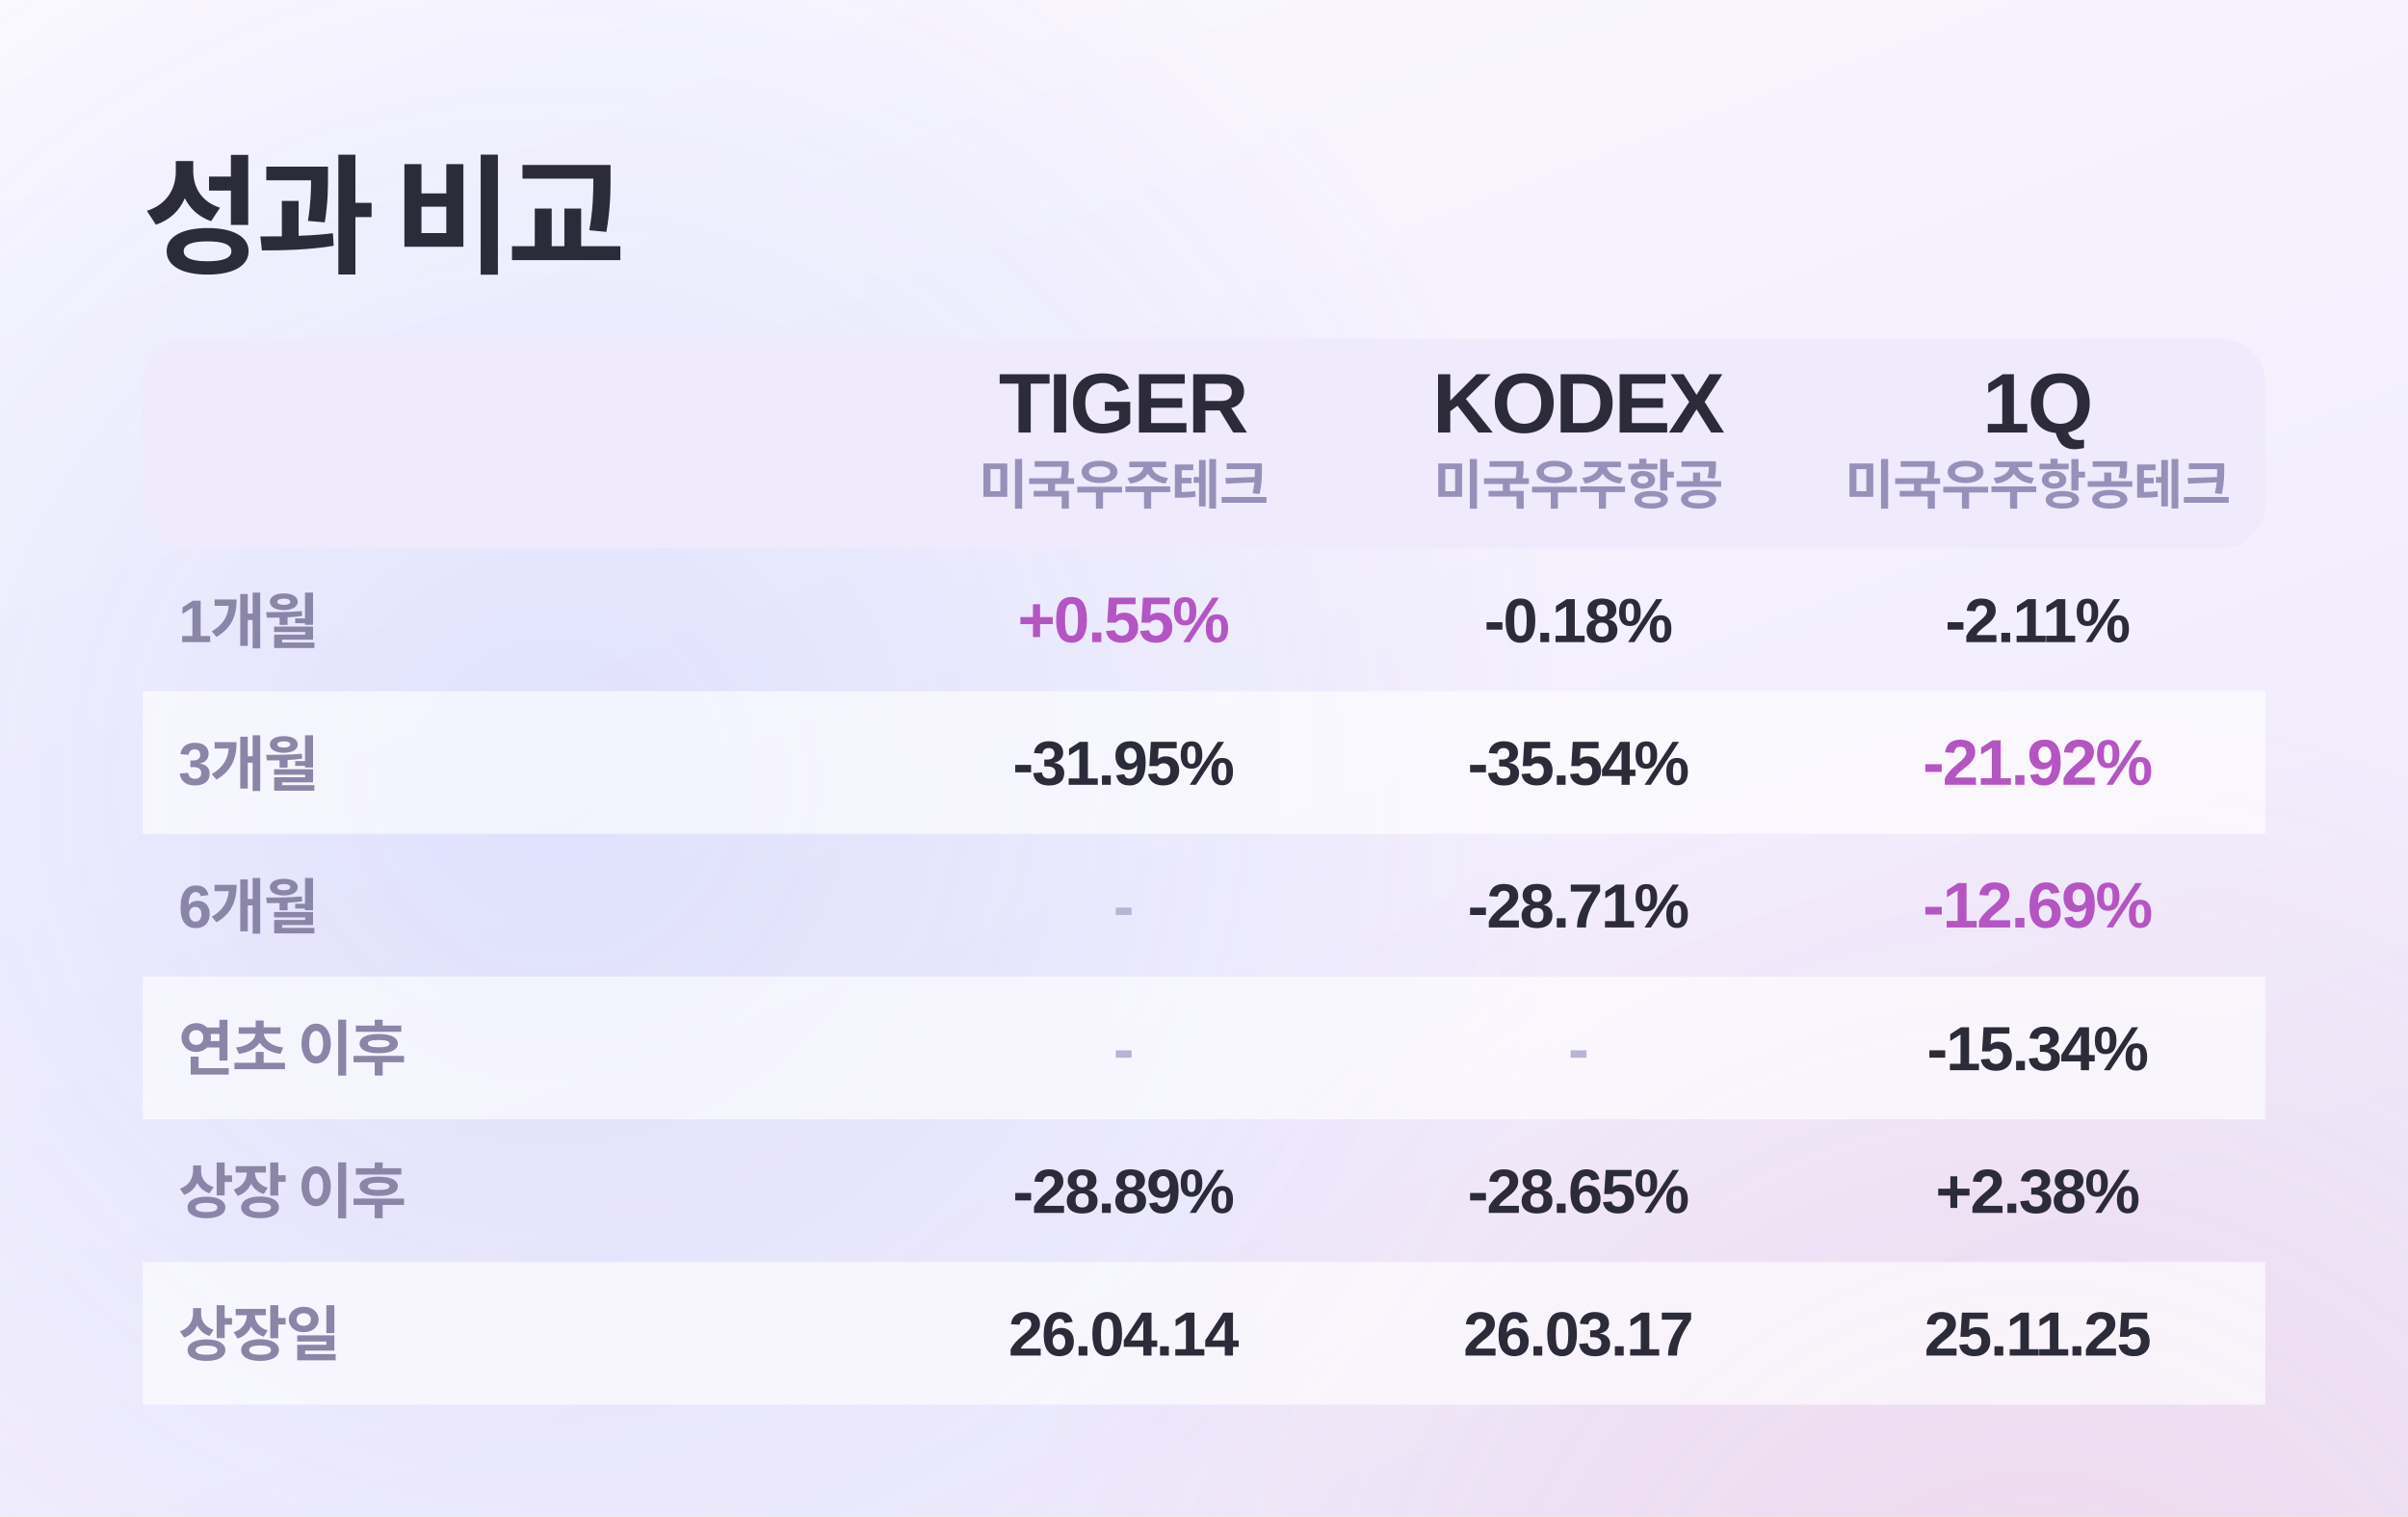
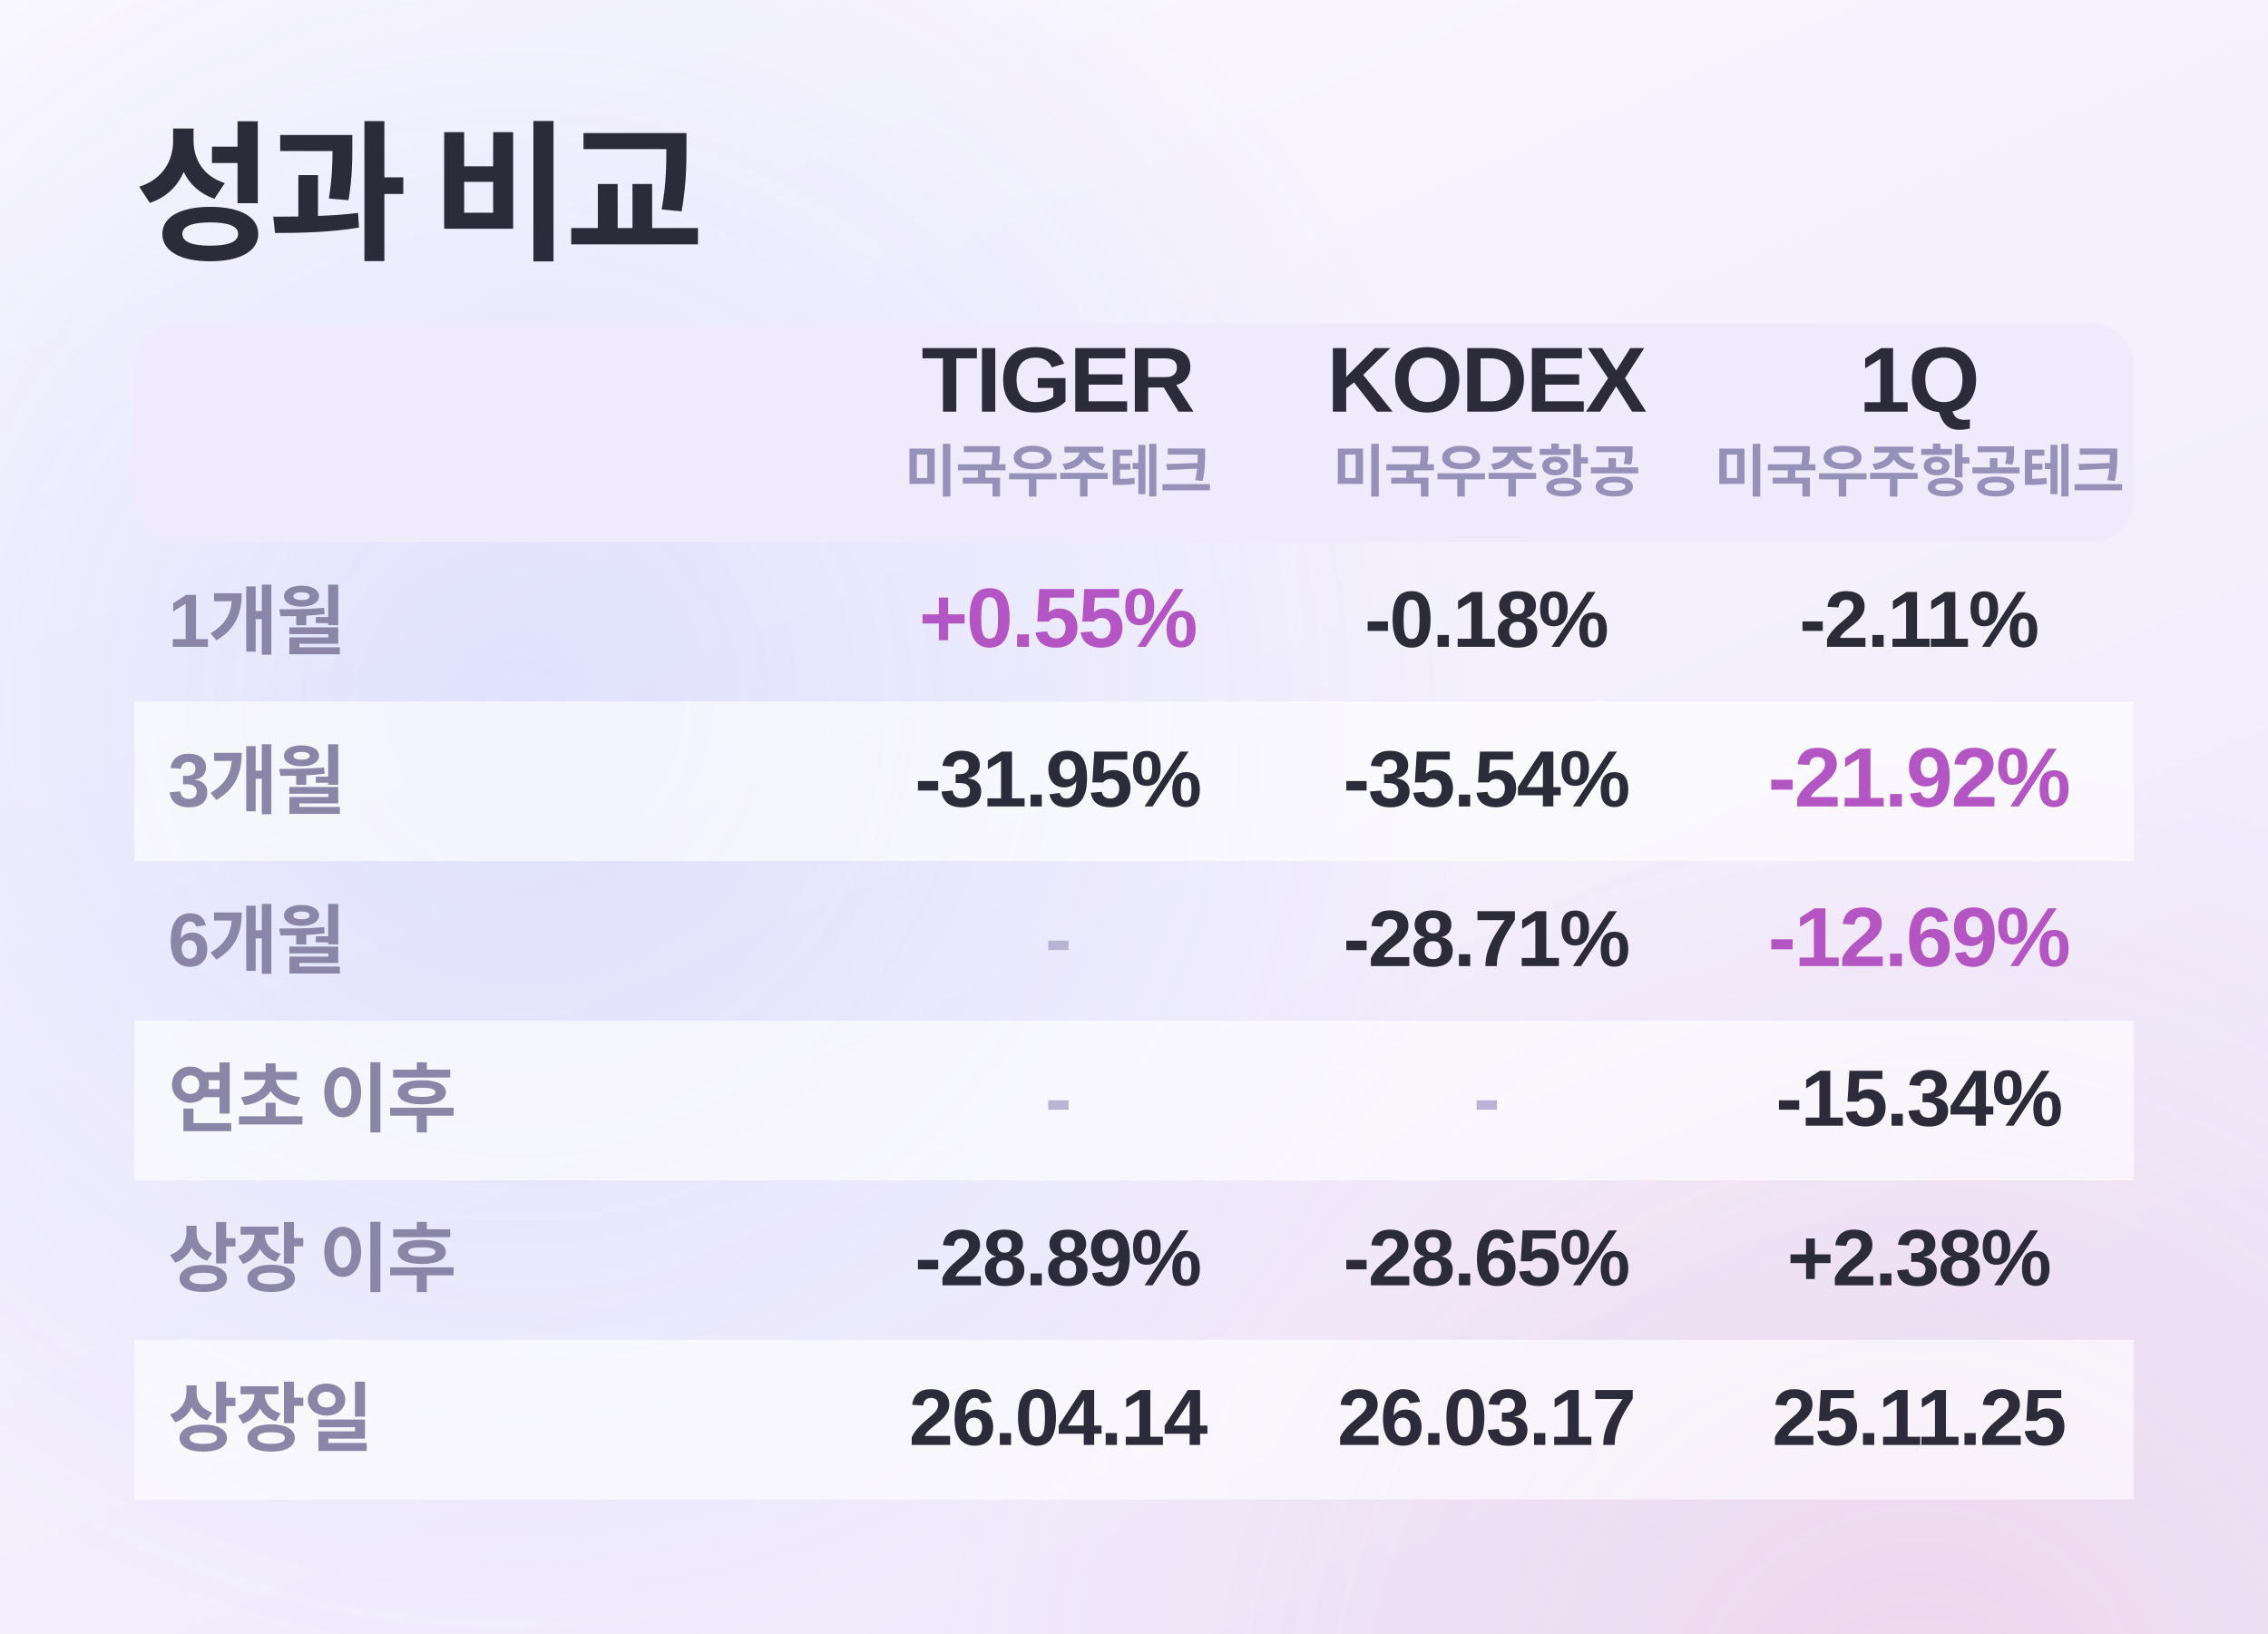
- <svg xmlns="http://www.w3.org/2000/svg" width="1080" height="680" viewBox="0 0 1080 680" role="img">
+ <svg xmlns="http://www.w3.org/2000/svg" width="1080" height="778" viewBox="0 0 1080 778" role="img">
  <defs>
    <linearGradient id="bg" x1="0" y1="0" x2="0.6" y2="1">
      <stop offset="0" stop-color="#FBF9FF" />
      <stop offset="1" stop-color="#EFEAFC" />
    </linearGradient>
    <linearGradient id="line" x1="0" y1="0" x2="1" y2="0">
      <stop offset="0" stop-color="#4A6CF7" />
      <stop offset="0.5" stop-color="#B455C4" />
      <stop offset="1" stop-color="#E0568A" />
    </linearGradient>
    <radialGradient id="m1" cx="0.5" cy="0.5" r="0.5">
      <stop offset="0" stop-color="#4A6CF7" stop-opacity="0.13" />
      <stop offset="1" stop-color="#4A6CF7" stop-opacity="0" />
    </radialGradient>
    <radialGradient id="m2" cx="0.5" cy="0.5" r="0.5">
      <stop offset="0" stop-color="#E0568A" stop-opacity="0.13" />
      <stop offset="1" stop-color="#E0568A" stop-opacity="0" />
    </radialGradient>
  </defs>
-   <rect width="1080" height="680" fill="url(#bg)" />
-   <rect x="-205" y="-102" width="907" height="907" fill="url(#m1)" />
-   <rect x="443" y="313" width="940" height="940" fill="url(#m2)" />
+   <rect width="1080" height="778" fill="url(#bg)" />
+   <rect x="-205" y="-117" width="907" height="907" fill="url(#m1)" />
+   <rect x="443" y="358" width="940" height="940" fill="url(#m2)" />
  <g font-family="Pretendard, Poppins, Arial, sans-serif">
-     <text x="64" y="118" font-size="58" font-weight="700" letter-spacing="-2.5" fill="#2B2B3A">성과 비교</text>
-     <rect x="64" y="152" width="952" height="94" rx="20" fill="#EFEAFC" />
-     <text x="504" y="194" text-anchor="middle" font-size="38" font-weight="700" letter-spacing="-1" fill="#2B2B3A">TIGER</text>
-     <text x="504" y="226" text-anchor="middle" font-size="24" font-weight="600" letter-spacing="-0.5" fill="#9691B8">미국우주테크</text>
-     <text x="708" y="194" text-anchor="middle" font-size="38" font-weight="700" letter-spacing="-1" fill="#2B2B3A">KODEX</text>
-     <text x="708" y="226" text-anchor="middle" font-size="24" font-weight="600" letter-spacing="-0.5" fill="#9691B8">미국우주항공</text>
-     <text x="914" y="194" text-anchor="middle" font-size="38" font-weight="700" letter-spacing="-1" fill="#2B2B3A">1Q</text>
-     <text x="914" y="226" text-anchor="middle" font-size="24" font-weight="600" letter-spacing="-0.5" fill="#9691B8">미국우주항공테크</text>
-     <text x="80" y="288" font-size="27" font-weight="600" letter-spacing="-0.8" fill="#8B85A8">1개월</text>
-     <text x="504" y="288" text-anchor="middle" font-size="29" font-weight="700" letter-spacing="-0.8" fill="#B455C4">+0.55%</text>
-     <text x="708" y="288" text-anchor="middle" font-size="28" font-weight="700" letter-spacing="-0.8" fill="#2B2B3A">-0.18%</text>
-     <text x="914" y="288" text-anchor="middle" font-size="28" font-weight="700" letter-spacing="-0.8" fill="#2B2B3A">-2.11%</text>
-     <rect x="64" y="310" width="952" height="64" fill="#FFFFFF" opacity="0.62" />
-     <text x="80" y="352" font-size="27" font-weight="600" letter-spacing="-0.8" fill="#8B85A8">3개월</text>
-     <text x="504" y="352" text-anchor="middle" font-size="28" font-weight="700" letter-spacing="-0.8" fill="#2B2B3A">-31.95%</text>
-     <text x="708" y="352" text-anchor="middle" font-size="28" font-weight="700" letter-spacing="-0.8" fill="#2B2B3A">-35.54%</text>
-     <text x="914" y="352" text-anchor="middle" font-size="29" font-weight="700" letter-spacing="-0.8" fill="#B455C4">-21.92%</text>
-     <text x="80" y="416" font-size="27" font-weight="600" letter-spacing="-0.8" fill="#8B85A8">6개월</text>
-     <text x="504" y="416" text-anchor="middle" font-size="28" font-weight="700" letter-spacing="-0.8" fill="#B9B3D6">-</text>
-     <text x="708" y="416" text-anchor="middle" font-size="28" font-weight="700" letter-spacing="-0.8" fill="#2B2B3A">-28.71%</text>
-     <text x="914" y="416" text-anchor="middle" font-size="29" font-weight="700" letter-spacing="-0.8" fill="#B455C4">-12.69%</text>
-     <rect x="64" y="438" width="952" height="64" fill="#FFFFFF" opacity="0.62" />
-     <text x="80" y="480" font-size="27" font-weight="600" letter-spacing="-0.8" fill="#8B85A8">연초 이후</text>
-     <text x="504" y="480" text-anchor="middle" font-size="28" font-weight="700" letter-spacing="-0.8" fill="#B9B3D6">-</text>
-     <text x="708" y="480" text-anchor="middle" font-size="28" font-weight="700" letter-spacing="-0.8" fill="#B9B3D6">-</text>
-     <text x="914" y="480" text-anchor="middle" font-size="28" font-weight="700" letter-spacing="-0.8" fill="#2B2B3A">-15.34%</text>
-     <text x="80" y="544" font-size="27" font-weight="600" letter-spacing="-0.8" fill="#8B85A8">상장 이후</text>
-     <text x="504" y="544" text-anchor="middle" font-size="28" font-weight="700" letter-spacing="-0.8" fill="#2B2B3A">-28.89%</text>
-     <text x="708" y="544" text-anchor="middle" font-size="28" font-weight="700" letter-spacing="-0.8" fill="#2B2B3A">-28.65%</text>
-     <text x="914" y="544" text-anchor="middle" font-size="28" font-weight="700" letter-spacing="-0.8" fill="#2B2B3A">+2.38%</text>
-     <rect x="64" y="566" width="952" height="64" fill="#FFFFFF" opacity="0.62" />
-     <text x="80" y="608" font-size="27" font-weight="600" letter-spacing="-0.8" fill="#8B85A8">상장일</text>
-     <text x="504" y="608" text-anchor="middle" font-size="28" font-weight="700" letter-spacing="-0.8" fill="#2B2B3A">26.04.14</text>
-     <text x="708" y="608" text-anchor="middle" font-size="28" font-weight="700" letter-spacing="-0.8" fill="#2B2B3A">26.03.17</text>
-     <text x="914" y="608" text-anchor="middle" font-size="28" font-weight="700" letter-spacing="-0.8" fill="#2B2B3A">25.11.25</text>
+     <text x="64" y="118" font-size="72" font-weight="700" letter-spacing="-2.5" fill="#2B2B3A">성과 비교</text>
+     <rect x="64" y="154" width="952" height="104" rx="20" fill="#EFEAFC" />
+     <text x="504" y="196" text-anchor="middle" font-size="44" font-weight="700" letter-spacing="-1" fill="#2B2B3A">TIGER</text>
+     <text x="504" y="234" text-anchor="middle" font-size="27" font-weight="600" letter-spacing="-0.5" fill="#9691B8">미국우주테크</text>
+     <text x="708" y="196" text-anchor="middle" font-size="44" font-weight="700" letter-spacing="-1" fill="#2B2B3A">KODEX</text>
+     <text x="708" y="234" text-anchor="middle" font-size="27" font-weight="600" letter-spacing="-0.5" fill="#9691B8">미국우주항공</text>
+     <text x="914" y="196" text-anchor="middle" font-size="44" font-weight="700" letter-spacing="-1" fill="#2B2B3A">1Q</text>
+     <text x="914" y="234" text-anchor="middle" font-size="27" font-weight="600" letter-spacing="-0.5" fill="#9691B8">미국우주항공테크</text>
+     <text x="80" y="308" font-size="36" font-weight="600" letter-spacing="-0.8" fill="#8B85A8">1개월</text>
+     <text x="504" y="308" text-anchor="middle" font-size="40" font-weight="700" letter-spacing="-0.8" fill="#B455C4">+0.55%</text>
+     <text x="708" y="308" text-anchor="middle" font-size="38" font-weight="700" letter-spacing="-0.8" fill="#2B2B3A">-0.18%</text>
+     <text x="914" y="308" text-anchor="middle" font-size="38" font-weight="700" letter-spacing="-0.8" fill="#2B2B3A">-2.11%</text>
+     <rect x="64" y="334" width="952" height="76" fill="#FFFFFF" opacity="0.62" />
+     <text x="80" y="384" font-size="36" font-weight="600" letter-spacing="-0.8" fill="#8B85A8">3개월</text>
+     <text x="504" y="384" text-anchor="middle" font-size="38" font-weight="700" letter-spacing="-0.8" fill="#2B2B3A">-31.95%</text>
+     <text x="708" y="384" text-anchor="middle" font-size="38" font-weight="700" letter-spacing="-0.8" fill="#2B2B3A">-35.54%</text>
+     <text x="914" y="384" text-anchor="middle" font-size="40" font-weight="700" letter-spacing="-0.8" fill="#B455C4">-21.92%</text>
+     <text x="80" y="460" font-size="36" font-weight="600" letter-spacing="-0.8" fill="#8B85A8">6개월</text>
+     <text x="504" y="460" text-anchor="middle" font-size="38" font-weight="700" letter-spacing="-0.8" fill="#B9B3D6">-</text>
+     <text x="708" y="460" text-anchor="middle" font-size="38" font-weight="700" letter-spacing="-0.8" fill="#2B2B3A">-28.71%</text>
+     <text x="914" y="460" text-anchor="middle" font-size="40" font-weight="700" letter-spacing="-0.8" fill="#B455C4">-12.69%</text>
+     <rect x="64" y="486" width="952" height="76" fill="#FFFFFF" opacity="0.62" />
+     <text x="80" y="536" font-size="36" font-weight="600" letter-spacing="-0.8" fill="#8B85A8">연초 이후</text>
+     <text x="504" y="536" text-anchor="middle" font-size="38" font-weight="700" letter-spacing="-0.8" fill="#B9B3D6">-</text>
+     <text x="708" y="536" text-anchor="middle" font-size="38" font-weight="700" letter-spacing="-0.8" fill="#B9B3D6">-</text>
+     <text x="914" y="536" text-anchor="middle" font-size="38" font-weight="700" letter-spacing="-0.8" fill="#2B2B3A">-15.34%</text>
+     <text x="80" y="612" font-size="36" font-weight="600" letter-spacing="-0.8" fill="#8B85A8">상장 이후</text>
+     <text x="504" y="612" text-anchor="middle" font-size="38" font-weight="700" letter-spacing="-0.8" fill="#2B2B3A">-28.89%</text>
+     <text x="708" y="612" text-anchor="middle" font-size="38" font-weight="700" letter-spacing="-0.8" fill="#2B2B3A">-28.65%</text>
+     <text x="914" y="612" text-anchor="middle" font-size="38" font-weight="700" letter-spacing="-0.8" fill="#2B2B3A">+2.38%</text>
+     <rect x="64" y="638" width="952" height="76" fill="#FFFFFF" opacity="0.62" />
+     <text x="80" y="688" font-size="36" font-weight="600" letter-spacing="-0.8" fill="#8B85A8">상장일</text>
+     <text x="504" y="688" text-anchor="middle" font-size="38" font-weight="700" letter-spacing="-0.8" fill="#2B2B3A">26.04.14</text>
+     <text x="708" y="688" text-anchor="middle" font-size="38" font-weight="700" letter-spacing="-0.8" fill="#2B2B3A">26.03.17</text>
+     <text x="914" y="688" text-anchor="middle" font-size="38" font-weight="700" letter-spacing="-0.8" fill="#2B2B3A">25.11.25</text>
  </g>
</svg>
